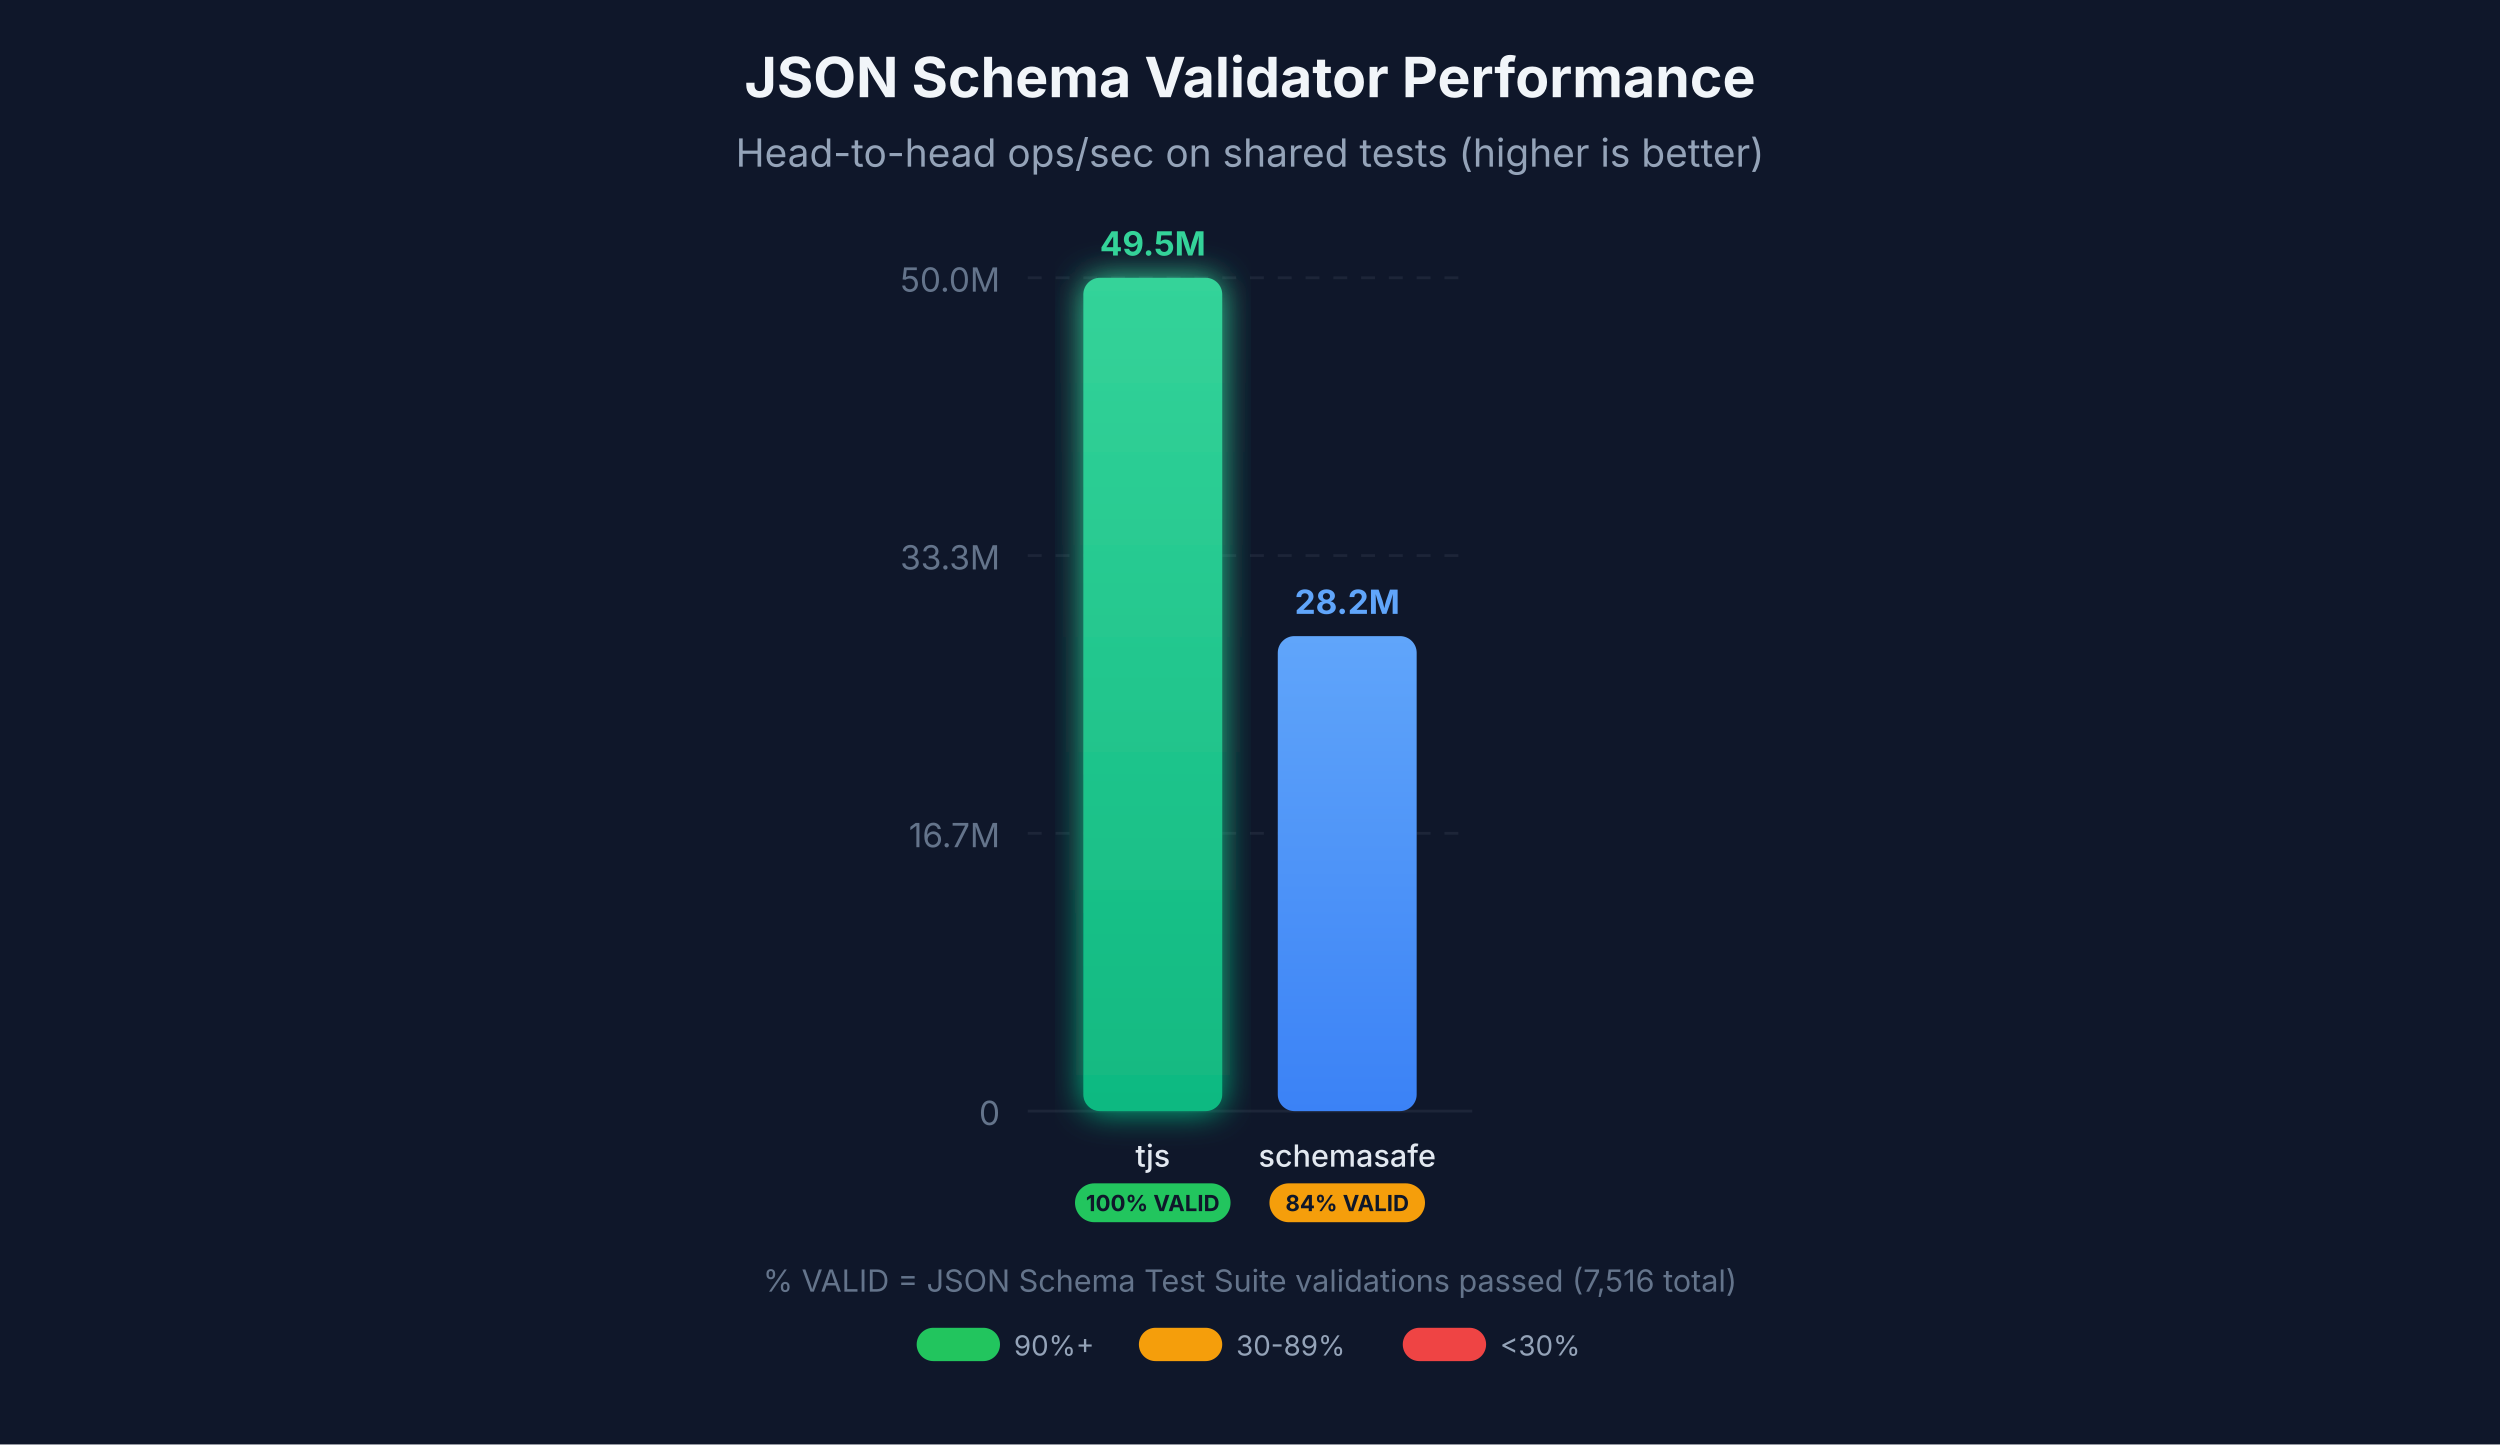
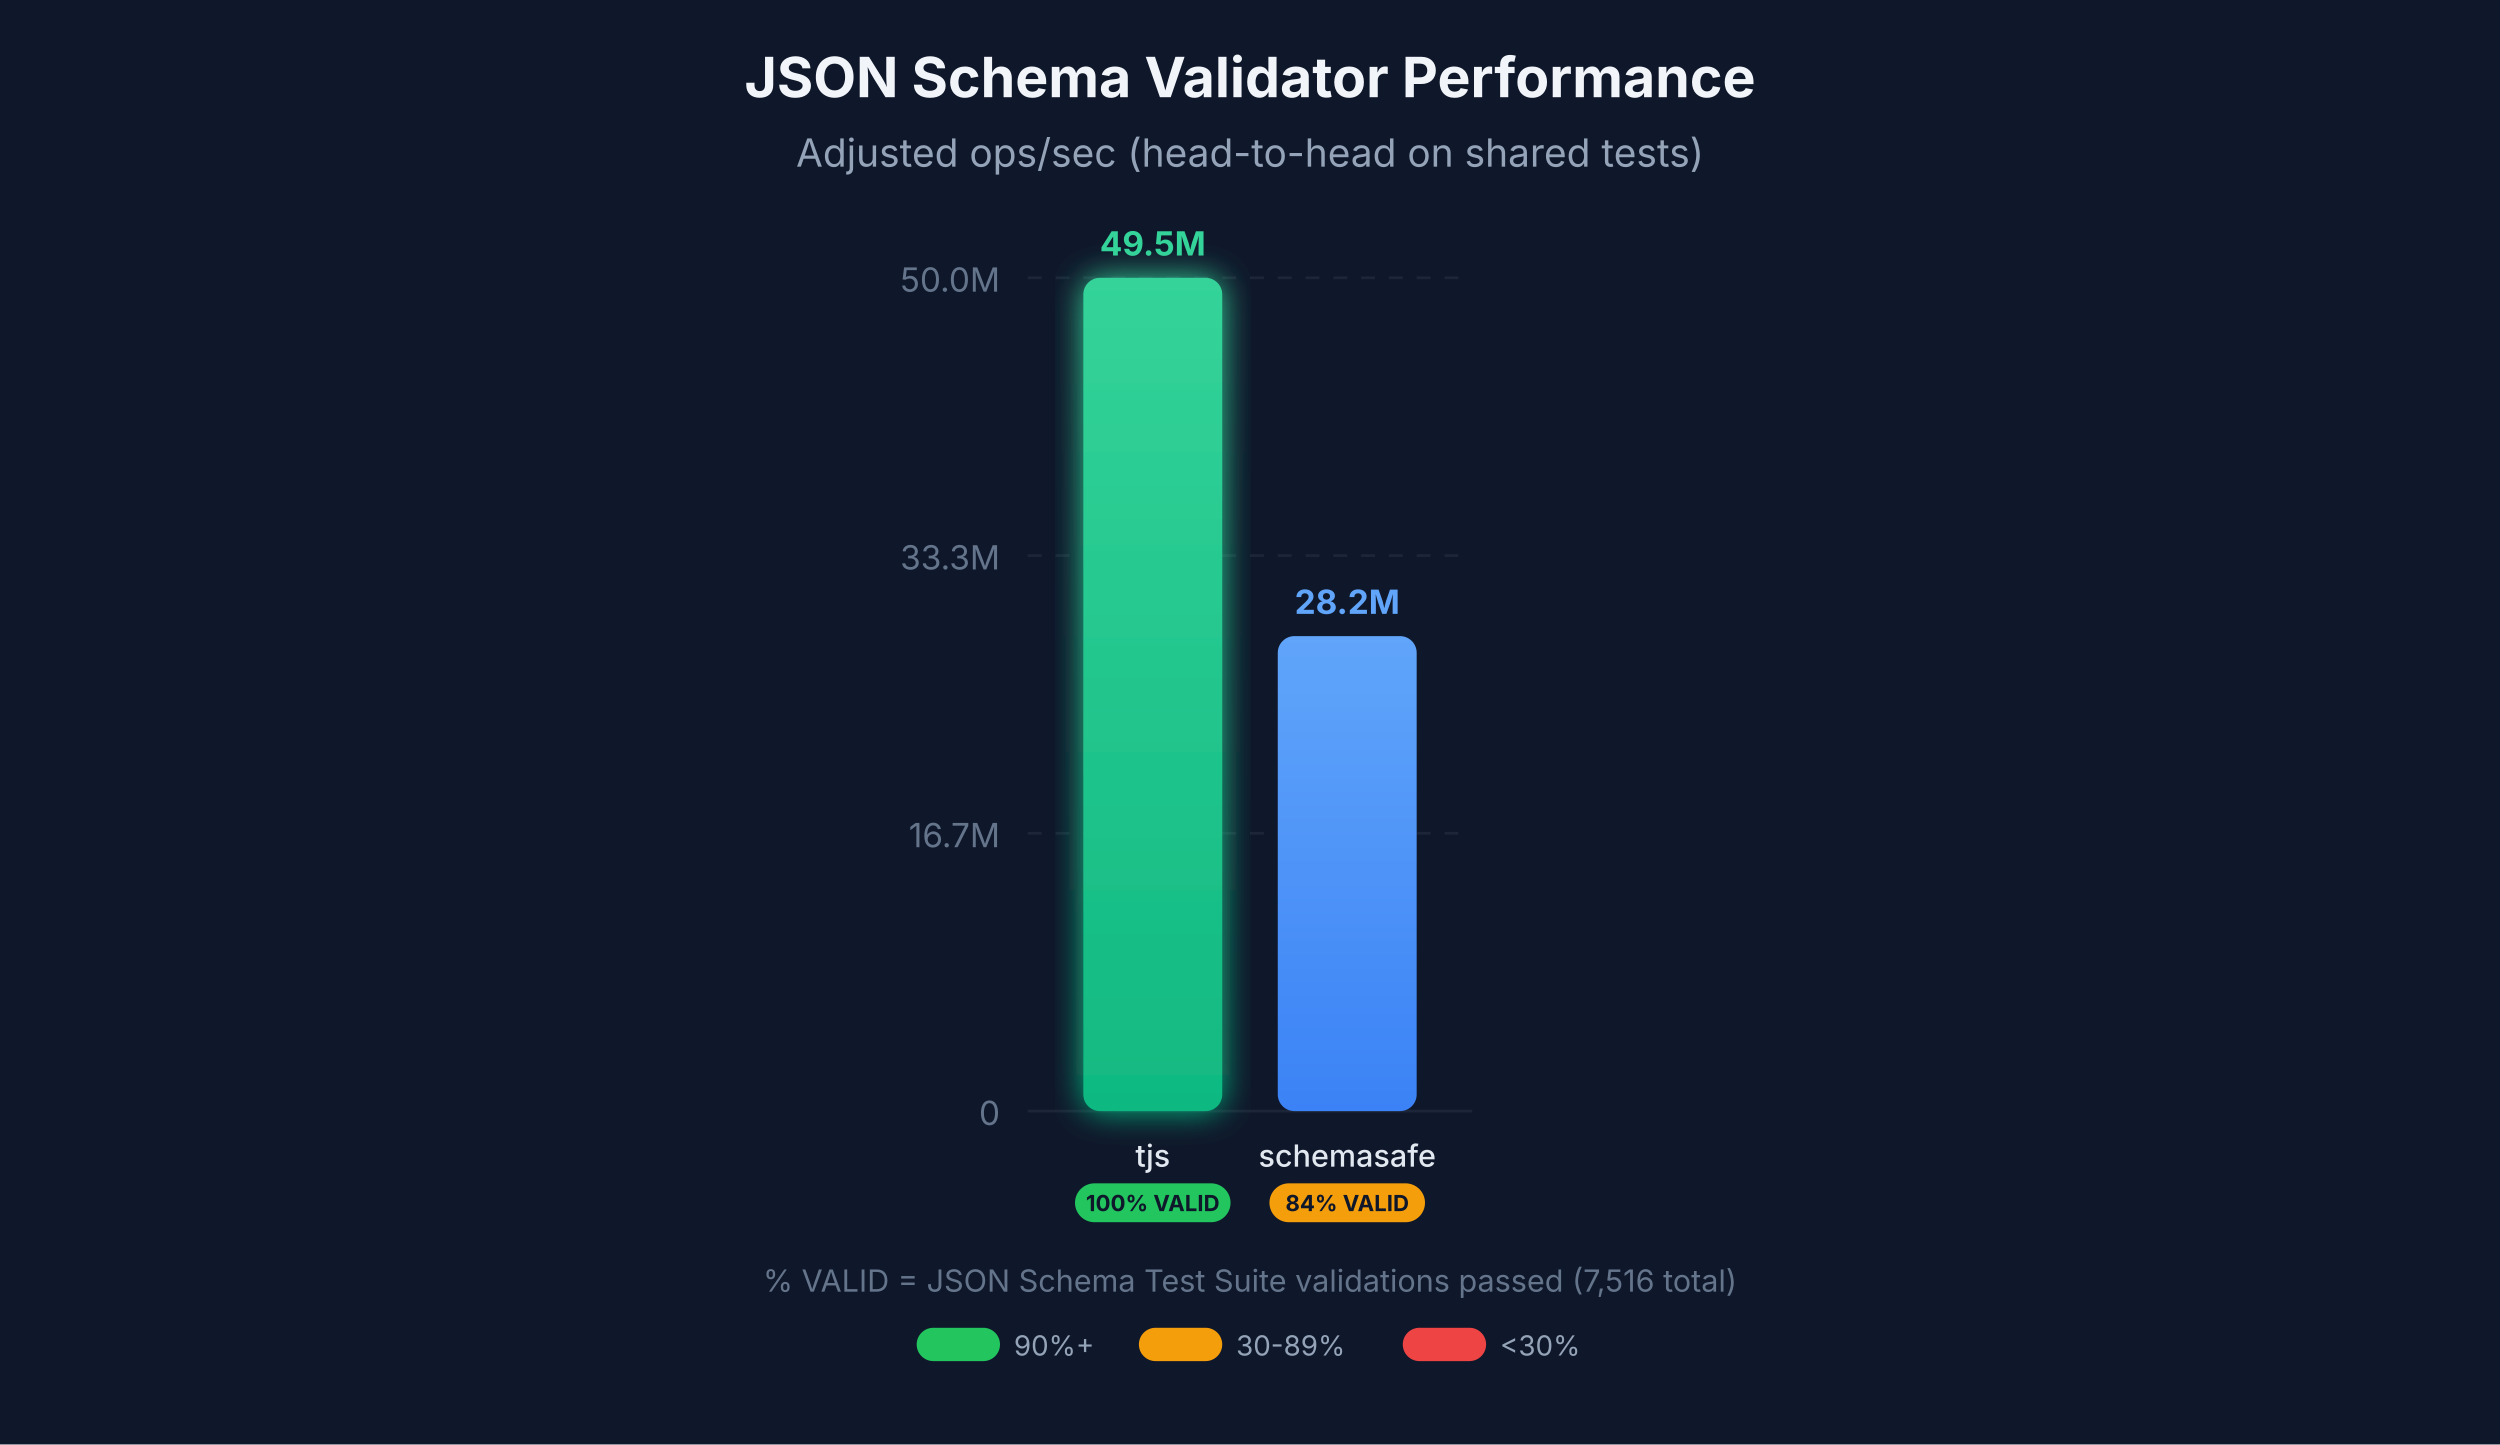
<svg xmlns="http://www.w3.org/2000/svg" viewBox="0 0 900 520">
  <defs>
    <linearGradient id="grad-tjs" x1="0%" y1="0%" x2="0%" y2="100%">
      <stop offset="0%" style="stop-color:#34d399;stop-opacity:1" />
      <stop offset="100%" style="stop-color:#10b981;stop-opacity:1" />
    </linearGradient>
    <linearGradient id="grad-schemasafe" x1="0%" y1="0%" x2="0%" y2="100%">
      <stop offset="0%" style="stop-color:#60a5fa;stop-opacity:1" />
      <stop offset="100%" style="stop-color:#3b82f6;stop-opacity:1" />
    </linearGradient>
    <filter id="glow-tjs" x="-20%" y="-20%" width="140%" height="140%">
      <feGaussianBlur stdDeviation="6" result="coloredBlur" />
      <feMerge>
        <feMergeNode in="coloredBlur" />
        <feMergeNode in="SourceGraphic" />
      </feMerge>
    </filter>
  </defs>
  <rect width="900" height="520" fill="#0f172a" />
  <g opacity="0.1">
    <line x1="370" y1="400" x2="530" y2="400" stroke="#94a3b8" stroke-width="1" />
    <line x1="370" y1="300" x2="530" y2="300" stroke="#94a3b8" stroke-width="1" stroke-dasharray="5,5" />
    <line x1="370" y1="200" x2="530" y2="200" stroke="#94a3b8" stroke-width="1" stroke-dasharray="5,5" />
    <line x1="370" y1="100" x2="530" y2="100" stroke="#94a3b8" stroke-width="1" stroke-dasharray="5,5" />
  </g>
  <text x="360" y="405" text-anchor="end" fill="#64748b" font-family="system-ui, -apple-system, sans-serif" font-size="12">0</text>
  <text x="360" y="305" text-anchor="end" fill="#64748b" font-family="system-ui, -apple-system, sans-serif" font-size="12">16.7M</text>
  <text x="360" y="205" text-anchor="end" fill="#64748b" font-family="system-ui, -apple-system, sans-serif" font-size="12">33.3M</text>
  <text x="360" y="105" text-anchor="end" fill="#64748b" font-family="system-ui, -apple-system, sans-serif" font-size="12">50.0M</text>
  <text x="450" y="35" text-anchor="middle" fill="#f1f5f9" font-family="system-ui, -apple-system, sans-serif" font-size="20" font-weight="bold">JSON Schema Validator Performance</text>
-   <text x="450" y="60" text-anchor="middle" fill="#94a3b8" font-family="system-ui, -apple-system, sans-serif" font-size="14">Head-to-head ops/sec on shared tests (higher is better)</text>
+   <text x="450" y="60" text-anchor="middle" fill="#94a3b8" font-family="system-ui, -apple-system, sans-serif" font-size="14">Adjusted ops/sec (head-to-head on shared tests)</text>
  <rect x="390" y="100" width="50" height="300" rx="6" fill="url(#grad-tjs)" filter="url(#glow-tjs)" />
  <text x="415" y="92" text-anchor="middle" fill="#34d399" font-family="system-ui, -apple-system, sans-serif" font-size="12" font-weight="bold">49.5M</text>
  <text x="415" y="420" text-anchor="middle" fill="#e2e8f0" font-family="system-ui, -apple-system, sans-serif" font-size="11" font-weight="500">tjs</text>
  <rect x="387" y="426" width="56" height="14" rx="7" fill="#22c55e" />
  <text x="415" y="436" text-anchor="middle" fill="#0f172a" font-family="system-ui, -apple-system, sans-serif" font-size="8" font-weight="bold">100% VALID</text>
  <rect x="460" y="229" width="50" height="171" rx="6" fill="url(#grad-schemasafe)" />
  <text x="485" y="221" text-anchor="middle" fill="#60a5fa" font-family="system-ui, -apple-system, sans-serif" font-size="12" font-weight="bold">28.2M</text>
  <text x="485" y="420" text-anchor="middle" fill="#e2e8f0" font-family="system-ui, -apple-system, sans-serif" font-size="11" font-weight="500">schemasafe</text>
  <rect x="457" y="426" width="56" height="14" rx="7" fill="#f59e0b" />
  <text x="485" y="436" text-anchor="middle" fill="#0f172a" font-family="system-ui, -apple-system, sans-serif" font-size="8" font-weight="bold">84% VALID</text>
  <text x="450" y="465" text-anchor="middle" fill="#64748b" font-family="system-ui, -apple-system, sans-serif" font-size="11">% VALID = JSON Schema Test Suite validations passed (7,516 total)</text>
  <g transform="translate(330, 478)">
    <rect x="0" y="0" width="30" height="12" rx="6" fill="#22c55e" />
    <text x="35" y="10" fill="#94a3b8" font-family="system-ui, -apple-system, sans-serif" font-size="10">90%+</text>
    <rect x="80" y="0" width="30" height="12" rx="6" fill="#f59e0b" />
    <text x="115" y="10" fill="#94a3b8" font-family="system-ui, -apple-system, sans-serif" font-size="10">30-89%</text>
    <rect x="175" y="0" width="30" height="12" rx="6" fill="#ef4444" />
    <text x="210" y="10" fill="#94a3b8" font-family="system-ui, -apple-system, sans-serif" font-size="10">&lt;30%</text>
  </g>
</svg>
